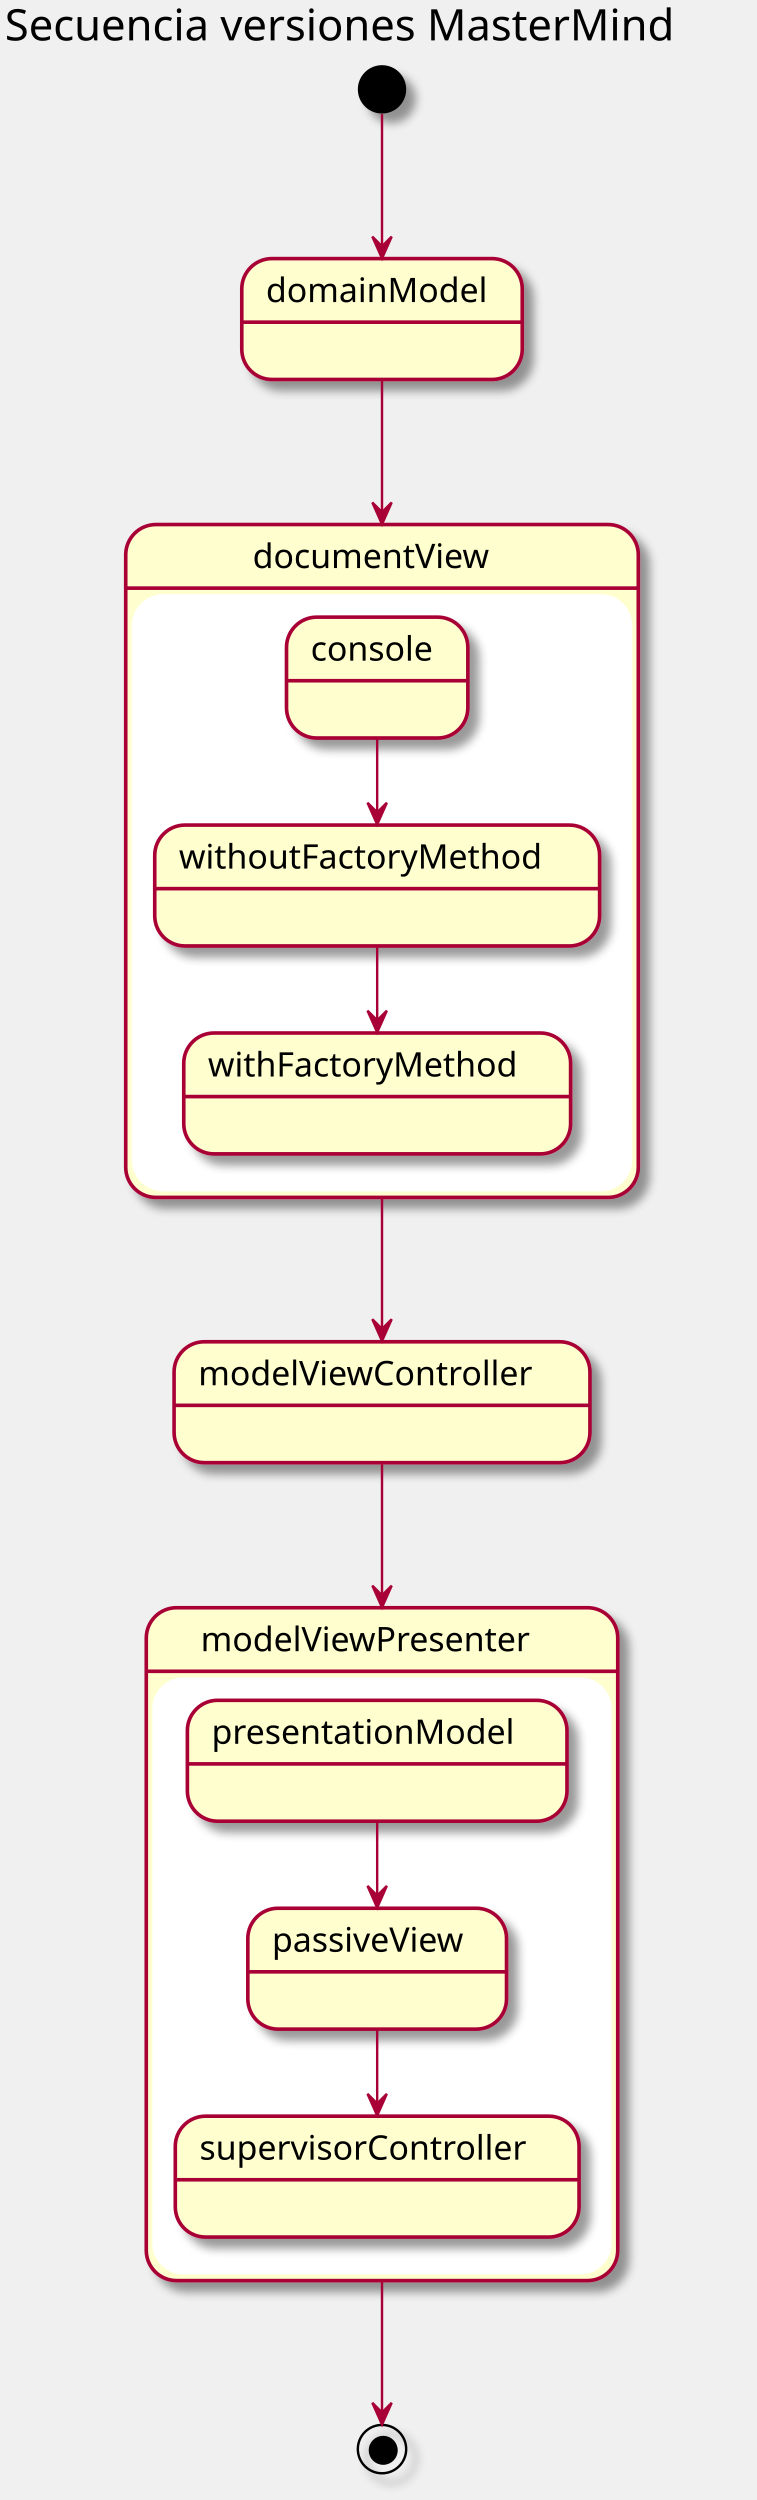
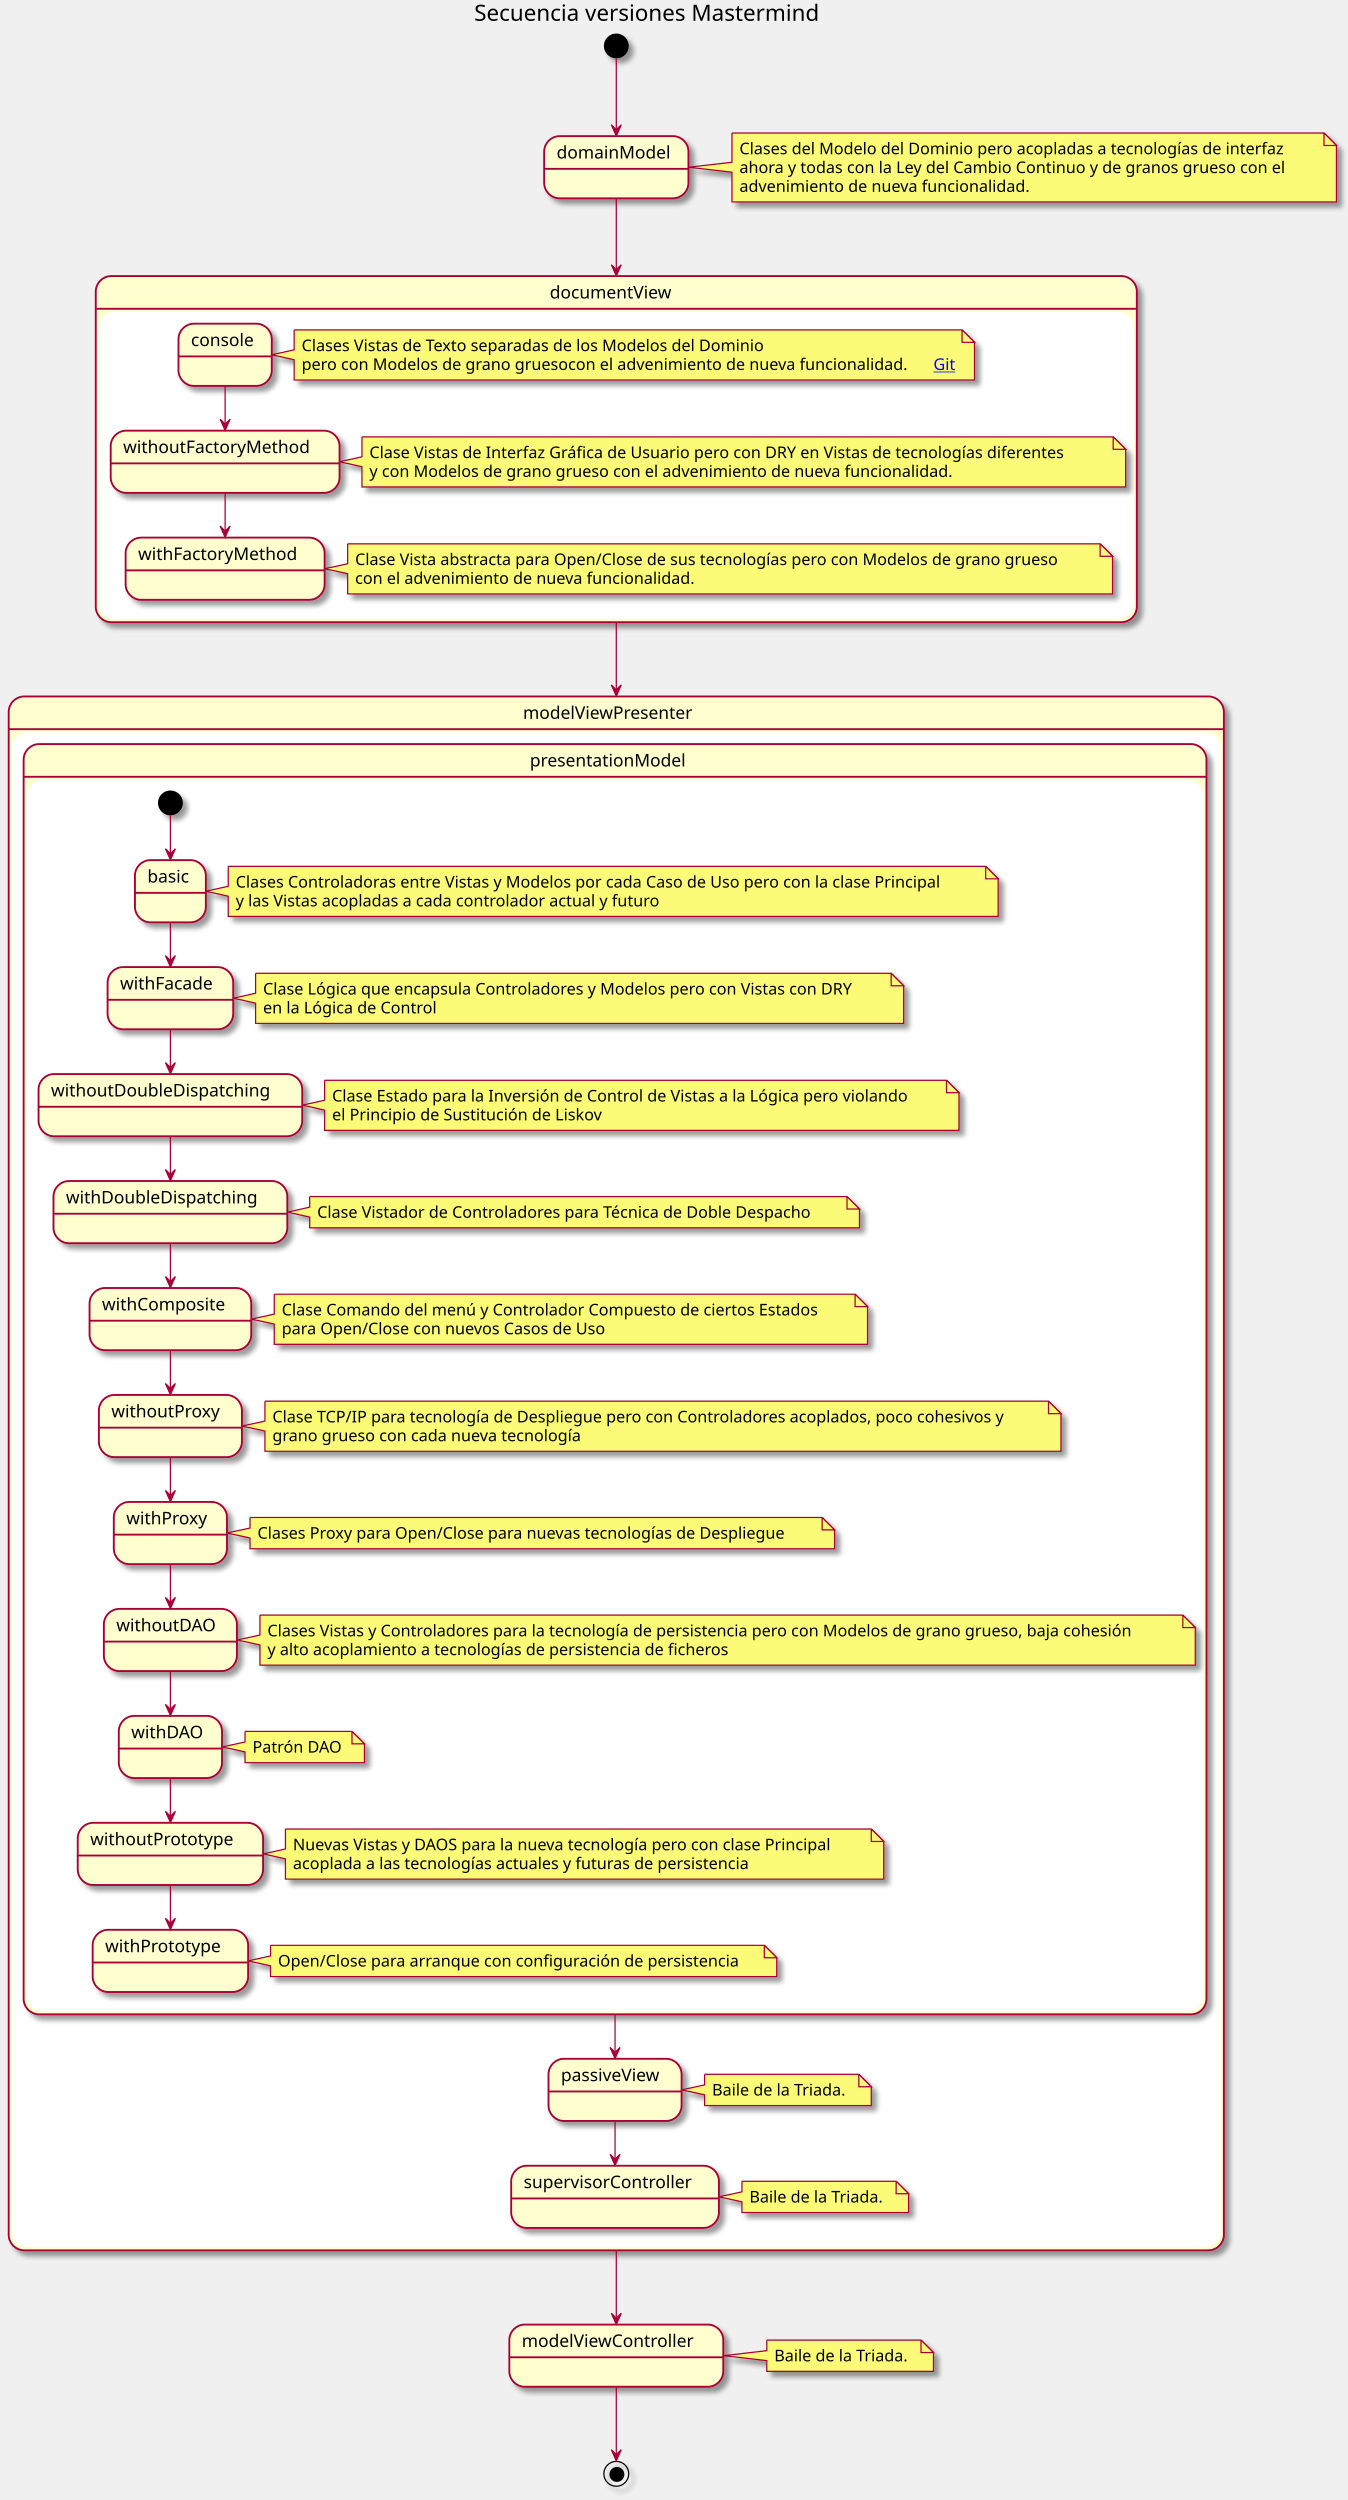
- <svg xmlns="http://www.w3.org/2000/svg" contentScriptType="application/ecmascript" contentStyleType="text/css" height="1034px" preserveAspectRatio="none" style="width:313px;height:1034px;" version="1.1" viewBox="0 0 313 1034" width="313px" zoomAndPan="magnify">
+ <svg xmlns="http://www.w3.org/2000/svg" xmlns:xlink="http://www.w3.org/1999/xlink" contentScriptType="application/ecmascript" contentStyleType="text/css" height="2010px" preserveAspectRatio="none" style="width:1083px;height:2010px;" version="1.1" viewBox="0 0 1083 2010" width="1083px" zoomAndPan="magnify">
  <defs>
-     <filter height="300%" id="f8o5j14hlu0a1" width="300%" x="-1" y="-1">
+     <filter height="300%" id="flpm8kfvvr22d" width="300%" x="-1" y="-1">
      <feGaussianBlur result="blurOut" stdDeviation="2.0" />
      <feColorMatrix in="blurOut" result="blurOut2" type="matrix" values="0 0 0 0 0 0 0 0 0 0 0 0 0 0 0 0 0 0 .4 0" />
      <feOffset dx="4.0" dy="4.0" in="blurOut2" result="blurOut3" />
      <feBlend in="SourceGraphic" in2="blurOut3" mode="normal" />
    </filter>
  </defs>
  <g>
-     <text fill="#000000" font-family="sans-serif" font-size="18" lengthAdjust="spacingAndGlyphs" textLength="304" x="2" y="16.708">Secuencia versiones MasterMind</text>
-     <ellipse cx="158" cy="36.953" fill="#000000" filter="url(#f8o5j14hlu0a1)" rx="10" ry="10" style="stroke: none; stroke-width: 1.0;" />
+     <text fill="#000000" font-family="sans-serif" font-size="18" lengthAdjust="spacingAndGlyphs" textLength="306" x="381.25" y="16.708">Secuencia versiones Mastermind</text>
+     <ellipse cx="495.5" cy="36.953" fill="#000000" filter="url(#flpm8kfvvr22d)" rx="10" ry="10" style="stroke: none; stroke-width: 1.0;" />
    <g id="domainModel">
-       <rect fill="#FEFECE" filter="url(#f8o5j14hlu0a1)" height="50" rx="12.5" ry="12.5" style="stroke: #A80036; stroke-width: 1.5;" width="116" x="100" y="106.953" />
-       <line style="stroke: #A80036; stroke-width: 1.5;" x1="100" x2="216" y1="133.25" y2="133.25" />
-       <text fill="#000000" font-family="sans-serif" font-size="14" lengthAdjust="spacingAndGlyphs" textLength="96" x="110" y="124.948">domainModel</text>
-     </g>
+       <rect fill="#FEFECE" filter="url(#flpm8kfvvr22d)" height="50" rx="12.5" ry="12.5" style="stroke: #A80036; stroke-width: 1.5;" width="116" x="437.5" y="109.453" />
+       <line style="stroke: #A80036; stroke-width: 1.5;" x1="437.5" x2="553.5" y1="135.75" y2="135.75" />
+       <text fill="#000000" font-family="sans-serif" font-size="14" lengthAdjust="spacingAndGlyphs" textLength="96" x="447.5" y="127.448">domainModel</text>
+     </g>
+     <path d="M588.5,106.953 L588.5,130.453 L553.578,134.453 L588.5,138.453 L588.5,162.352 A0,0 0 0 0 588.5,162.352 L1074.5,162.352 A0,0 0 0 0 1074.5,162.352 L1074.5,116.953 L1064.5,106.953 L588.5,106.953 A0,0 0 0 0 588.5,106.953 " fill="#FBFB77" filter="url(#flpm8kfvvr22d)" style="stroke: #A80036; stroke-width: 1.0;" />
+     <path d="M1064.5,106.953 L1064.5,116.953 L1074.5,116.953 L1064.5,106.953 " fill="#FBFB77" style="stroke: #A80036; stroke-width: 1.0;" />
+     <text fill="#000000" font-family="sans-serif" font-size="13" lengthAdjust="spacingAndGlyphs" textLength="458" x="594.5" y="124.02">Clases del Modelo del Dominio pero acopladas a tecnologías de interfaz</text>
+     <text fill="#000000" font-family="sans-serif" font-size="13" lengthAdjust="spacingAndGlyphs" textLength="465" x="594.5" y="139.153">ahora y todas con la Ley del Cambio Continuo y de granos grueso con el</text>
+     <text fill="#000000" font-family="sans-serif" font-size="13" lengthAdjust="spacingAndGlyphs" textLength="245" x="594.5" y="154.286">advenimiento de nueva funcionalidad.</text>
    <g id="modelViewController">
-       <rect fill="#FEFECE" filter="url(#f8o5j14hlu0a1)" height="50" rx="12.5" ry="12.5" style="stroke: #A80036; stroke-width: 1.5;" width="172" x="72" y="554.953" />
-       <line style="stroke: #A80036; stroke-width: 1.5;" x1="72" x2="244" y1="581.25" y2="581.25" />
-       <text fill="#000000" font-family="sans-serif" font-size="14" lengthAdjust="spacingAndGlyphs" textLength="152" x="82" y="572.948">modelViewController</text>
-     </g>
-     <ellipse cx="158" cy="1012.953" fill="none" filter="url(#f8o5j14hlu0a1)" rx="10" ry="10" style="stroke: #000000; stroke-width: 1.0;" />
-     <ellipse cx="158.5" cy="1013.453" fill="#000000" rx="6" ry="6" style="stroke: none; stroke-width: 1.0;" />
-     <rect fill="#FEFECE" filter="url(#f8o5j14hlu0a1)" height="278.297" rx="12.5" ry="12.5" style="stroke: #A80036; stroke-width: 1.5;" width="212" x="52" y="216.953" />
-     <rect fill="#FFFFFF" height="246" rx="12.5" ry="12.5" style="stroke: #FFFFFF; stroke-width: 1.0;" width="206" x="55" y="246.25" />
-     <line style="stroke: #A80036; stroke-width: 1.5;" x1="52" x2="264" y1="243.25" y2="243.25" />
-     <text fill="#000000" font-family="sans-serif" font-size="14" lengthAdjust="spacingAndGlyphs" textLength="107" x="104.5" y="234.948">documentView</text>
+       <rect fill="#FEFECE" filter="url(#flpm8kfvvr22d)" height="50" rx="12.5" ry="12.5" style="stroke: #A80036; stroke-width: 1.5;" width="172" x="409.5" y="1868.953" />
+       <line style="stroke: #A80036; stroke-width: 1.5;" x1="409.5" x2="581.5" y1="1895.25" y2="1895.25" />
+       <text fill="#000000" font-family="sans-serif" font-size="14" lengthAdjust="spacingAndGlyphs" textLength="152" x="419.5" y="1886.948">modelViewController</text>
+     </g>
+     <path d="M616.5,1881.453 L616.5,1889.953 L581.789,1893.953 L616.5,1897.953 L616.5,1906.586 A0,0 0 0 0 616.5,1906.586 L750.5,1906.586 A0,0 0 0 0 750.5,1906.586 L750.5,1891.453 L740.5,1881.453 L616.5,1881.453 A0,0 0 0 0 616.5,1881.453 " fill="#FBFB77" filter="url(#flpm8kfvvr22d)" style="stroke: #A80036; stroke-width: 1.0;" />
+     <path d="M740.5,1881.453 L740.5,1891.453 L750.5,1891.453 L740.5,1881.453 " fill="#FBFB77" style="stroke: #A80036; stroke-width: 1.0;" />
+     <text fill="#000000" font-family="sans-serif" font-size="13" lengthAdjust="spacingAndGlyphs" textLength="113" x="622.5" y="1898.52">Baile de la Triada.</text>
+     <ellipse cx="495.5" cy="1988.953" fill="none" filter="url(#flpm8kfvvr22d)" rx="10" ry="10" style="stroke: #000000; stroke-width: 1.0;" />
+     <ellipse cx="496" cy="1989.453" fill="#000000" rx="6" ry="6" style="stroke: none; stroke-width: 1.0;" />
+     <rect fill="#FEFECE" filter="url(#flpm8kfvvr22d)" height="278.297" rx="12.5" ry="12.5" style="stroke: #A80036; stroke-width: 1.5;" width="837" x="77" y="221.953" />
+     <rect fill="#FFFFFF" height="246" rx="12.5" ry="12.5" style="stroke: #FFFFFF; stroke-width: 1.0;" width="831" x="80" y="251.25" />
+     <line style="stroke: #A80036; stroke-width: 1.5;" x1="77" x2="914" y1="248.25" y2="248.25" />
+     <text fill="#000000" font-family="sans-serif" font-size="14" lengthAdjust="spacingAndGlyphs" textLength="107" x="442" y="239.948">documentView</text>
    <g id="documentView.console">
-       <rect fill="#FEFECE" filter="url(#f8o5j14hlu0a1)" height="50" rx="12.5" ry="12.5" style="stroke: #A80036; stroke-width: 1.5;" width="75" x="118.5" y="255.25" />
-       <line style="stroke: #A80036; stroke-width: 1.5;" x1="118.5" x2="193.5" y1="281.547" y2="281.547" />
-       <text fill="#000000" font-family="sans-serif" font-size="14" lengthAdjust="spacingAndGlyphs" textLength="55" x="128.5" y="273.245">console</text>
-     </g>
+       <rect fill="#FEFECE" filter="url(#flpm8kfvvr22d)" height="50" rx="12.5" ry="12.5" style="stroke: #A80036; stroke-width: 1.5;" width="75" x="143.5" y="260.25" />
+       <line style="stroke: #A80036; stroke-width: 1.5;" x1="143.5" x2="218.5" y1="286.547" y2="286.547" />
+       <text fill="#000000" font-family="sans-serif" font-size="14" lengthAdjust="spacingAndGlyphs" textLength="55" x="153.5" y="278.245">console</text>
+     </g>
+     <path d="M236.5,265.25 L236.5,281.25 L218.591,285.25 L236.5,289.25 L236.5,305.516 A0,0 0 0 0 236.5,305.516 L783.5,305.516 A0,0 0 0 0 783.5,305.516 L783.5,275.25 L773.5,265.25 L236.5,265.25 A0,0 0 0 0 236.5,265.25 " fill="#FBFB77" filter="url(#flpm8kfvvr22d)" style="stroke: #A80036; stroke-width: 1.0;" />
+     <path d="M773.5,265.25 L773.5,275.25 L783.5,275.25 L773.5,265.25 " fill="#FBFB77" style="stroke: #A80036; stroke-width: 1.0;" />
+     <text fill="#000000" font-family="sans-serif" font-size="13" lengthAdjust="spacingAndGlyphs" textLength="395" x="242.5" y="282.317">Clases Vistas de Texto separadas de los Modelos del Dominio</text>
+     <text fill="#000000" font-family="sans-serif" font-size="13" lengthAdjust="spacingAndGlyphs" textLength="508" x="242.5" y="297.45">pero con Modelos de grano gruesocon el advenimiento de nueva funcionalidad.</text>
+     <a href="https://github.com/SantaTecla-mastermind/solution.java.swing.socket.sql/tree/master/documentView/console" target="_top" title="https://github.com/SantaTecla-mastermind/solution.java.swing.socket.sql/tree/master/documentView/console" xlink:actuate="onRequest" xlink:href="https://github.com/SantaTecla-mastermind/solution.java.swing.socket.sql/tree/master/documentView/console" xlink:show="new" xlink:title="https://github.com/SantaTecla-mastermind/solution.java.swing.socket.sql/tree/master/documentView/console" xlink:type="simple">
+       <text fill="#0000FF" font-family="sans-serif" font-size="13" lengthAdjust="spacingAndGlyphs" text-decoration="underline" textLength="18" x="750.5" y="297.45">Git</text>
+     </a>
+     <g id="documentView.withoutFactoryMethod">
+       <rect fill="#FEFECE" filter="url(#flpm8kfvvr22d)" height="50" rx="12.5" ry="12.5" style="stroke: #A80036; stroke-width: 1.5;" width="184" x="89" y="346.25" />
+       <line style="stroke: #A80036; stroke-width: 1.5;" x1="89" x2="273" y1="372.547" y2="372.547" />
+       <text fill="#000000" font-family="sans-serif" font-size="14" lengthAdjust="spacingAndGlyphs" textLength="164" x="99" y="364.245">withoutFactoryMethod</text>
+     </g>
+     <path d="M291,351.25 L291,367.25 L273.033,371.25 L291,375.25 L291,391.516 A0,0 0 0 0 291,391.516 L905,391.516 A0,0 0 0 0 905,391.516 L905,361.25 L895,351.25 L291,351.25 A0,0 0 0 0 291,351.25 " fill="#FBFB77" filter="url(#flpm8kfvvr22d)" style="stroke: #A80036; stroke-width: 1.0;" />
+     <path d="M895,351.25 L895,361.25 L905,361.25 L895,351.25 " fill="#FBFB77" style="stroke: #A80036; stroke-width: 1.0;" />
+     <text fill="#000000" font-family="sans-serif" font-size="13" lengthAdjust="spacingAndGlyphs" textLength="593" x="297" y="368.317">Clase Vistas de Interfaz Gráfica de Usuario pero con DRY en Vistas de tecnologías diferentes</text>
+     <text fill="#000000" font-family="sans-serif" font-size="13" lengthAdjust="spacingAndGlyphs" textLength="491" x="297" y="383.45">y con Modelos de grano grueso con el advenimiento de nueva funcionalidad.</text>
    <g id="documentView.withFactoryMethod">
-       <rect fill="#FEFECE" filter="url(#f8o5j14hlu0a1)" height="50" rx="12.5" ry="12.5" style="stroke: #A80036; stroke-width: 1.5;" width="160" x="76" y="427.25" />
-       <line style="stroke: #A80036; stroke-width: 1.5;" x1="76" x2="236" y1="453.547" y2="453.547" />
-       <text fill="#000000" font-family="sans-serif" font-size="14" lengthAdjust="spacingAndGlyphs" textLength="140" x="86" y="445.245">withFactoryMethod</text>
-     </g>
-     <g id="documentView.withoutFactoryMethod">
-       <rect fill="#FEFECE" filter="url(#f8o5j14hlu0a1)" height="50" rx="12.5" ry="12.5" style="stroke: #A80036; stroke-width: 1.5;" width="184" x="64" y="341.25" />
-       <line style="stroke: #A80036; stroke-width: 1.5;" x1="64" x2="248" y1="367.547" y2="367.547" />
-       <text fill="#000000" font-family="sans-serif" font-size="14" lengthAdjust="spacingAndGlyphs" textLength="164" x="74" y="359.245">withoutFactoryMethod</text>
-     </g>
-     <path d="M156,305.546 C156,315.036 156,326.003 156,335.927 " fill="none" id="console-to-withoutFactoryMethod" style="stroke: #A80036; stroke-width: 1.0;" />
-     <polygon fill="#A80036" points="156,341.008,160,332.008,156,336.008,152,332.008,156,341.008" style="stroke: #A80036; stroke-width: 1.0;" />
-     <path d="M156,391.546 C156,401.036 156,412.003 156,421.927 " fill="none" id="withoutFactoryMethod-to-withFactoryMethod" style="stroke: #A80036; stroke-width: 1.0;" />
-     <polygon fill="#A80036" points="156,427.008,160,418.008,156,422.008,152,418.008,156,427.008" style="stroke: #A80036; stroke-width: 1.0;" />
-     <rect fill="#FEFECE" filter="url(#f8o5j14hlu0a1)" height="278.297" rx="12.5" ry="12.5" style="stroke: #A80036; stroke-width: 1.5;" width="195" x="60.5" y="664.953" />
-     <rect fill="#FFFFFF" height="246" rx="12.5" ry="12.5" style="stroke: #FFFFFF; stroke-width: 1.0;" width="189" x="63.5" y="694.25" />
-     <line style="stroke: #A80036; stroke-width: 1.5;" x1="60.5" x2="255.5" y1="691.25" y2="691.25" />
-     <text fill="#000000" font-family="sans-serif" font-size="14" lengthAdjust="spacingAndGlyphs" textLength="150" x="83" y="682.948">modelViewPresenter</text>
-     <g id="modelViewPresenter.presentationModel">
-       <rect fill="#FEFECE" filter="url(#f8o5j14hlu0a1)" height="50" rx="12.5" ry="12.5" style="stroke: #A80036; stroke-width: 1.5;" width="157" x="77.5" y="703.25" />
-       <line style="stroke: #A80036; stroke-width: 1.5;" x1="77.5" x2="234.5" y1="729.547" y2="729.547" />
-       <text fill="#000000" font-family="sans-serif" font-size="14" lengthAdjust="spacingAndGlyphs" textLength="137" x="87.5" y="721.245">presentationModel</text>
-     </g>
+       <rect fill="#FEFECE" filter="url(#flpm8kfvvr22d)" height="50" rx="12.5" ry="12.5" style="stroke: #A80036; stroke-width: 1.5;" width="160" x="101" y="432.25" />
+       <line style="stroke: #A80036; stroke-width: 1.5;" x1="101" x2="261" y1="458.547" y2="458.547" />
+       <text fill="#000000" font-family="sans-serif" font-size="14" lengthAdjust="spacingAndGlyphs" textLength="140" x="111" y="450.245">withFactoryMethod</text>
+     </g>
+     <path d="M279.5,437.25 L279.5,453.25 L261.09,457.25 L279.5,461.25 L279.5,477.516 A0,0 0 0 0 279.5,477.516 L894.5,477.516 A0,0 0 0 0 894.5,477.516 L894.5,447.25 L884.5,437.25 L279.5,437.25 A0,0 0 0 0 279.5,437.25 " fill="#FBFB77" filter="url(#flpm8kfvvr22d)" style="stroke: #A80036; stroke-width: 1.0;" />
+     <path d="M884.5,437.25 L884.5,447.25 L894.5,447.25 L884.5,437.25 " fill="#FBFB77" style="stroke: #A80036; stroke-width: 1.0;" />
+     <text fill="#000000" font-family="sans-serif" font-size="13" lengthAdjust="spacingAndGlyphs" textLength="594" x="285.5" y="454.317">Clase Vista abstracta para Open/Close de sus tecnologías pero con Modelos de grano grueso</text>
+     <text fill="#000000" font-family="sans-serif" font-size="13" lengthAdjust="spacingAndGlyphs" textLength="287" x="285.5" y="469.45">con el advenimiento de nueva funcionalidad.</text>
+     <path d="M181,310.546 C181,320.036 181,331.003 181,340.927 " fill="none" id="console-to-withoutFactoryMethod" style="stroke: #A80036; stroke-width: 1.0;" />
+     <polygon fill="#A80036" points="181,346.008,185,337.008,181,341.008,177,337.008,181,346.008" style="stroke: #A80036; stroke-width: 1.0;" />
+     <path d="M181,396.546 C181,406.036 181,417.003 181,426.927 " fill="none" id="withoutFactoryMethod-to-withFactoryMethod" style="stroke: #A80036; stroke-width: 1.0;" />
+     <polygon fill="#A80036" points="181,432.008,185,423.008,181,427.008,177,423.008,181,432.008" style="stroke: #A80036; stroke-width: 1.0;" />
+     <rect fill="#FEFECE" filter="url(#flpm8kfvvr22d)" height="1249.297" rx="12.5" ry="12.5" style="stroke: #A80036; stroke-width: 1.5;" width="977" x="7" y="559.953" />
+     <rect fill="#FFFFFF" height="1217" rx="12.5" ry="12.5" style="stroke: #FFFFFF; stroke-width: 1.0;" width="971" x="10" y="589.25" />
+     <line style="stroke: #A80036; stroke-width: 1.5;" x1="7" x2="984" y1="586.25" y2="586.25" />
+     <text fill="#000000" font-family="sans-serif" font-size="14" lengthAdjust="spacingAndGlyphs" textLength="150" x="420.5" y="577.948">modelViewPresenter</text>
    <g id="modelViewPresenter.passiveView">
-       <rect fill="#FEFECE" filter="url(#f8o5j14hlu0a1)" height="50" rx="12.5" ry="12.5" style="stroke: #A80036; stroke-width: 1.5;" width="107" x="102.5" y="789.25" />
-       <line style="stroke: #A80036; stroke-width: 1.5;" x1="102.5" x2="209.5" y1="815.547" y2="815.547" />
-       <text fill="#000000" font-family="sans-serif" font-size="14" lengthAdjust="spacingAndGlyphs" textLength="87" x="112.5" y="807.245">passiveView</text>
-     </g>
+       <rect fill="#FEFECE" filter="url(#flpm8kfvvr22d)" height="50" rx="12.5" ry="12.5" style="stroke: #A80036; stroke-width: 1.5;" width="107" x="441" y="1655.25" />
+       <line style="stroke: #A80036; stroke-width: 1.5;" x1="441" x2="548" y1="1681.547" y2="1681.547" />
+       <text fill="#000000" font-family="sans-serif" font-size="14" lengthAdjust="spacingAndGlyphs" textLength="87" x="451" y="1673.245">passiveView</text>
+     </g>
+     <path d="M566.5,1667.75 L566.5,1676.25 L548.254,1680.25 L566.5,1684.25 L566.5,1692.883 A0,0 0 0 0 566.5,1692.883 L700.5,1692.883 A0,0 0 0 0 700.5,1692.883 L700.5,1677.75 L690.5,1667.75 L566.5,1667.75 A0,0 0 0 0 566.5,1667.75 " fill="#FBFB77" filter="url(#flpm8kfvvr22d)" style="stroke: #A80036; stroke-width: 1.0;" />
+     <path d="M690.5,1667.75 L690.5,1677.75 L700.5,1677.75 L690.5,1667.75 " fill="#FBFB77" style="stroke: #A80036; stroke-width: 1.0;" />
+     <text fill="#000000" font-family="sans-serif" font-size="13" lengthAdjust="spacingAndGlyphs" textLength="113" x="572.5" y="1684.817">Baile de la Triada.</text>
    <g id="modelViewPresenter.supervisorController">
-       <rect fill="#FEFECE" filter="url(#f8o5j14hlu0a1)" height="50" rx="12.5" ry="12.5" style="stroke: #A80036; stroke-width: 1.5;" width="167" x="72.5" y="875.25" />
-       <line style="stroke: #A80036; stroke-width: 1.5;" x1="72.5" x2="239.5" y1="901.547" y2="901.547" />
-       <text fill="#000000" font-family="sans-serif" font-size="14" lengthAdjust="spacingAndGlyphs" textLength="147" x="82.5" y="893.245">supervisorController</text>
-     </g>
-     <path d="M156,753.546 C156,763.036 156,774.003 156,783.927 " fill="none" id="presentationModel-to-passiveView" style="stroke: #A80036; stroke-width: 1.0;" />
-     <polygon fill="#A80036" points="156,789.008,160,780.008,156,784.008,152,780.008,156,789.008" style="stroke: #A80036; stroke-width: 1.0;" />
-     <path d="M156,839.546 C156,849.036 156,860.003 156,869.927 " fill="none" id="passiveView-to-supervisorController" style="stroke: #A80036; stroke-width: 1.0;" />
-     <polygon fill="#A80036" points="156,875.008,160,866.008,156,870.008,152,866.008,156,875.008" style="stroke: #A80036; stroke-width: 1.0;" />
-     <path d="M158,47.21 C158,59.809 158,82.934 158,101.696 " fill="none" id="*start-to-domainModel" style="stroke: #A80036; stroke-width: 1.0;" />
-     <polygon fill="#A80036" points="158,106.86,162,97.86,158,101.86,154,97.86,158,106.86" style="stroke: #A80036; stroke-width: 1.0;" />
-     <path d="M158,157.133 C158,171.387 158,190.717 158,211.735 " fill="none" id="domainModel-to-documentView" style="stroke: #A80036; stroke-width: 1.0;" />
-     <polygon fill="#A80036" points="158,216.821,162,207.821,158,211.821,154,207.821,158,216.821" style="stroke: #A80036; stroke-width: 1.0;" />
-     <path d="M158,495.024 C158,515.442 158,534.559 158,549.375 " fill="none" id="documentView-to-modelViewController" style="stroke: #A80036; stroke-width: 1.0;" />
-     <polygon fill="#A80036" points="158,554.633,162,545.633,158,549.633,154,545.633,158,554.633" style="stroke: #A80036; stroke-width: 1.0;" />
-     <path d="M158,605.133 C158,619.387 158,638.717 158,659.735 " fill="none" id="modelViewController-to-modelViewPresenter" style="stroke: #A80036; stroke-width: 1.0;" />
-     <polygon fill="#A80036" points="158,664.821,162,655.821,158,659.821,154,655.821,158,664.821" style="stroke: #A80036; stroke-width: 1.0;" />
-     <path d="M158,943.025 C158,965.149 158,984.891 158,997.517 " fill="none" id="modelViewPresenter-to-*end" style="stroke: #A80036; stroke-width: 1.0;" />
-     <polygon fill="#A80036" points="158,1002.8,162,993.8,158,997.8,154,993.8,158,1002.8" style="stroke: #A80036; stroke-width: 1.0;" />
+       <rect fill="#FEFECE" filter="url(#flpm8kfvvr22d)" height="50" rx="12.5" ry="12.5" style="stroke: #A80036; stroke-width: 1.5;" width="167" x="411" y="1741.25" />
+       <line style="stroke: #A80036; stroke-width: 1.5;" x1="411" x2="578" y1="1767.547" y2="1767.547" />
+       <text fill="#000000" font-family="sans-serif" font-size="14" lengthAdjust="spacingAndGlyphs" textLength="147" x="421" y="1759.245">supervisorController</text>
+     </g>
+     <path d="M596.5,1753.75 L596.5,1762.25 L578.01,1766.25 L596.5,1770.25 L596.5,1778.883 A0,0 0 0 0 596.5,1778.883 L730.5,1778.883 A0,0 0 0 0 730.5,1778.883 L730.5,1763.75 L720.5,1753.75 L596.5,1753.75 A0,0 0 0 0 596.5,1753.75 " fill="#FBFB77" filter="url(#flpm8kfvvr22d)" style="stroke: #A80036; stroke-width: 1.0;" />
+     <path d="M720.5,1753.75 L720.5,1763.75 L730.5,1763.75 L720.5,1753.75 " fill="#FBFB77" style="stroke: #A80036; stroke-width: 1.0;" />
+     <text fill="#000000" font-family="sans-serif" font-size="13" lengthAdjust="spacingAndGlyphs" textLength="113" x="602.5" y="1770.817">Baile de la Triada.</text>
+     <rect fill="#FEFECE" filter="url(#flpm8kfvvr22d)" height="1021.297" rx="12.5" ry="12.5" style="stroke: #A80036; stroke-width: 1.5;" width="951" x="19" y="598.25" />
+     <rect fill="#FFFFFF" height="989" rx="12.5" ry="12.5" style="stroke: #FFFFFF; stroke-width: 1.0;" width="945" x="22" y="627.547" />
+     <line style="stroke: #A80036; stroke-width: 1.5;" x1="19" x2="970" y1="624.547" y2="624.547" />
+     <text fill="#000000" font-family="sans-serif" font-size="14" lengthAdjust="spacingAndGlyphs" textLength="137" x="426" y="616.245">presentationModel</text>
+     <g id="modelViewPresenter.presentationModel.basic">
+       <rect fill="#FEFECE" filter="url(#flpm8kfvvr22d)" height="50" rx="12.5" ry="12.5" style="stroke: #A80036; stroke-width: 1.5;" width="57" x="108.5" y="691.547" />
+       <line style="stroke: #A80036; stroke-width: 1.5;" x1="108.5" x2="165.5" y1="717.844" y2="717.844" />
+       <text fill="#000000" font-family="sans-serif" font-size="14" lengthAdjust="spacingAndGlyphs" textLength="37" x="118.5" y="709.542">basic</text>
+     </g>
+     <path d="M183.5,696.547 L183.5,712.547 L165.508,716.547 L183.5,720.547 L183.5,736.812 A0,0 0 0 0 183.5,736.812 L802.5,736.812 A0,0 0 0 0 802.5,736.812 L802.5,706.547 L792.5,696.547 L183.5,696.547 A0,0 0 0 0 183.5,696.547 " fill="#FBFB77" filter="url(#flpm8kfvvr22d)" style="stroke: #A80036; stroke-width: 1.0;" />
+     <path d="M792.5,696.547 L792.5,706.547 L802.5,706.547 L792.5,696.547 " fill="#FBFB77" style="stroke: #A80036; stroke-width: 1.0;" />
+     <text fill="#000000" font-family="sans-serif" font-size="13" lengthAdjust="spacingAndGlyphs" textLength="598" x="189.5" y="713.614">Clases Controladoras entre Vistas y Modelos por cada Caso de Uso pero con la clase Principal</text>
+     <text fill="#000000" font-family="sans-serif" font-size="13" lengthAdjust="spacingAndGlyphs" textLength="364" x="189.5" y="728.747">y las Vistas acopladas a cada controlador actual y futuro</text>
+     <g id="modelViewPresenter.presentationModel.withFacade">
+       <rect fill="#FEFECE" filter="url(#flpm8kfvvr22d)" height="50" rx="12.5" ry="12.5" style="stroke: #A80036; stroke-width: 1.5;" width="101" x="86.5" y="777.547" />
+       <line style="stroke: #A80036; stroke-width: 1.5;" x1="86.5" x2="187.5" y1="803.844" y2="803.844" />
+       <text fill="#000000" font-family="sans-serif" font-size="14" lengthAdjust="spacingAndGlyphs" textLength="81" x="96.5" y="795.542">withFacade</text>
+     </g>
+     <path d="M205.5,782.547 L205.5,798.547 L187.764,802.547 L205.5,806.547 L205.5,822.812 A0,0 0 0 0 205.5,822.812 L726.5,822.812 A0,0 0 0 0 726.5,822.812 L726.5,792.547 L716.5,782.547 L205.5,782.547 A0,0 0 0 0 205.5,782.547 " fill="#FBFB77" filter="url(#flpm8kfvvr22d)" style="stroke: #A80036; stroke-width: 1.0;" />
+     <path d="M716.5,782.547 L716.5,792.547 L726.5,792.547 L716.5,782.547 " fill="#FBFB77" style="stroke: #A80036; stroke-width: 1.0;" />
+     <text fill="#000000" font-family="sans-serif" font-size="13" lengthAdjust="spacingAndGlyphs" textLength="500" x="211.5" y="799.614">Clase Lógica que encapsula Controladores y Modelos pero con Vistas con DRY</text>
+     <text fill="#000000" font-family="sans-serif" font-size="13" lengthAdjust="spacingAndGlyphs" textLength="146" x="211.5" y="814.747">en la Lógica de Control</text>
+     <g id="modelViewPresenter.presentationModel.withoutDoubleDispatching">
+       <rect fill="#FEFECE" filter="url(#flpm8kfvvr22d)" height="50" rx="12.5" ry="12.5" style="stroke: #A80036; stroke-width: 1.5;" width="212" x="31" y="863.547" />
+       <line style="stroke: #A80036; stroke-width: 1.5;" x1="31" x2="243" y1="889.844" y2="889.844" />
+       <text fill="#000000" font-family="sans-serif" font-size="14" lengthAdjust="spacingAndGlyphs" textLength="192" x="41" y="881.542">withoutDoubleDispatching</text>
+     </g>
+     <path d="M261,868.547 L261,884.547 L243.224,888.547 L261,892.547 L261,908.812 A0,0 0 0 0 261,908.812 L771,908.812 A0,0 0 0 0 771,908.812 L771,878.547 L761,868.547 L261,868.547 A0,0 0 0 0 261,868.547 " fill="#FBFB77" filter="url(#flpm8kfvvr22d)" style="stroke: #A80036; stroke-width: 1.0;" />
+     <path d="M761,868.547 L761,878.547 L771,878.547 L761,868.547 " fill="#FBFB77" style="stroke: #A80036; stroke-width: 1.0;" />
+     <text fill="#000000" font-family="sans-serif" font-size="13" lengthAdjust="spacingAndGlyphs" textLength="489" x="267" y="885.614">Clase Estado para la Inversión de Control de Vistas a la Lógica pero violando</text>
+     <text fill="#000000" font-family="sans-serif" font-size="13" lengthAdjust="spacingAndGlyphs" textLength="226" x="267" y="900.747">el Principio de Sustitución de Liskov</text>
+     <g id="modelViewPresenter.presentationModel.withDoubleDispatching">
+       <rect fill="#FEFECE" filter="url(#flpm8kfvvr22d)" height="50" rx="12.5" ry="12.5" style="stroke: #A80036; stroke-width: 1.5;" width="188" x="43" y="949.547" />
+       <line style="stroke: #A80036; stroke-width: 1.5;" x1="43" x2="231" y1="975.844" y2="975.844" />
+       <text fill="#000000" font-family="sans-serif" font-size="14" lengthAdjust="spacingAndGlyphs" textLength="168" x="53" y="967.542">withDoubleDispatching</text>
+     </g>
+     <path d="M249,962.047 L249,970.547 L231.307,974.547 L249,978.547 L249,987.18 A0,0 0 0 0 249,987.18 L691,987.18 A0,0 0 0 0 691,987.18 L691,972.047 L681,962.047 L249,962.047 A0,0 0 0 0 249,962.047 " fill="#FBFB77" filter="url(#flpm8kfvvr22d)" style="stroke: #A80036; stroke-width: 1.0;" />
+     <path d="M681,962.047 L681,972.047 L691,972.047 L681,962.047 " fill="#FBFB77" style="stroke: #A80036; stroke-width: 1.0;" />
+     <text fill="#000000" font-family="sans-serif" font-size="13" lengthAdjust="spacingAndGlyphs" textLength="421" x="255" y="979.114">Clase Vistador de Controladores para Técnica de Doble Despacho</text>
+     <g id="modelViewPresenter.presentationModel.withComposite">
+       <rect fill="#FEFECE" filter="url(#flpm8kfvvr22d)" height="50" rx="12.5" ry="12.5" style="stroke: #A80036; stroke-width: 1.5;" width="130" x="72" y="1035.547" />
+       <line style="stroke: #A80036; stroke-width: 1.5;" x1="72" x2="202" y1="1061.844" y2="1061.844" />
+       <text fill="#000000" font-family="sans-serif" font-size="14" lengthAdjust="spacingAndGlyphs" textLength="110" x="82" y="1053.542">withComposite</text>
+     </g>
+     <path d="M220.5,1040.547 L220.5,1056.547 L202.092,1060.547 L220.5,1064.547 L220.5,1080.812 A0,0 0 0 0 220.5,1080.812 L697.5,1080.812 A0,0 0 0 0 697.5,1080.812 L697.5,1050.547 L687.5,1040.547 L220.5,1040.547 A0,0 0 0 0 220.5,1040.547 " fill="#FBFB77" filter="url(#flpm8kfvvr22d)" style="stroke: #A80036; stroke-width: 1.0;" />
+     <path d="M687.5,1040.547 L687.5,1050.547 L697.5,1050.547 L687.5,1040.547 " fill="#FBFB77" style="stroke: #A80036; stroke-width: 1.0;" />
+     <text fill="#000000" font-family="sans-serif" font-size="13" lengthAdjust="spacingAndGlyphs" textLength="456" x="226.5" y="1057.614">Clase Comando del menú y Controlador Compuesto de ciertos Estados</text>
+     <text fill="#000000" font-family="sans-serif" font-size="13" lengthAdjust="spacingAndGlyphs" textLength="275" x="226.5" y="1072.747">para Open/Close con nuevos Casos de Uso</text>
+     <g id="modelViewPresenter.presentationModel.withoutProxy">
+       <rect fill="#FEFECE" filter="url(#flpm8kfvvr22d)" height="50" rx="12.5" ry="12.5" style="stroke: #A80036; stroke-width: 1.5;" width="115" x="79.5" y="1121.547" />
+       <line style="stroke: #A80036; stroke-width: 1.5;" x1="79.5" x2="194.5" y1="1147.844" y2="1147.844" />
+       <text fill="#000000" font-family="sans-serif" font-size="14" lengthAdjust="spacingAndGlyphs" textLength="95" x="89.5" y="1139.542">withoutProxy</text>
+     </g>
+     <path d="M213,1126.547 L213,1142.547 L194.621,1146.547 L213,1150.547 L213,1166.812 A0,0 0 0 0 213,1166.812 L853,1166.812 A0,0 0 0 0 853,1166.812 L853,1136.547 L843,1126.547 L213,1126.547 A0,0 0 0 0 213,1126.547 " fill="#FBFB77" filter="url(#flpm8kfvvr22d)" style="stroke: #A80036; stroke-width: 1.0;" />
+     <path d="M843,1126.547 L843,1136.547 L853,1136.547 L843,1126.547 " fill="#FBFB77" style="stroke: #A80036; stroke-width: 1.0;" />
+     <text fill="#000000" font-family="sans-serif" font-size="13" lengthAdjust="spacingAndGlyphs" textLength="619" x="219" y="1143.614">Clase TCP/IP para tecnología de Despliegue pero con Controladores acoplados, poco cohesivos y</text>
+     <text fill="#000000" font-family="sans-serif" font-size="13" lengthAdjust="spacingAndGlyphs" textLength="261" x="219" y="1158.747">grano grueso con cada nueva tecnología</text>
+     <g id="modelViewPresenter.presentationModel.withProxy">
+       <rect fill="#FEFECE" filter="url(#flpm8kfvvr22d)" height="50" rx="12.5" ry="12.5" style="stroke: #A80036; stroke-width: 1.5;" width="91" x="91.5" y="1207.547" />
+       <line style="stroke: #A80036; stroke-width: 1.5;" x1="91.5" x2="182.5" y1="1233.844" y2="1233.844" />
+       <text fill="#000000" font-family="sans-serif" font-size="14" lengthAdjust="spacingAndGlyphs" textLength="71" x="101.5" y="1225.542">withProxy</text>
+     </g>
+     <path d="M201,1220.047 L201,1228.547 L182.551,1232.547 L201,1236.547 L201,1245.18 A0,0 0 0 0 201,1245.18 L671,1245.18 A0,0 0 0 0 671,1245.18 L671,1230.047 L661,1220.047 L201,1220.047 A0,0 0 0 0 201,1220.047 " fill="#FBFB77" filter="url(#flpm8kfvvr22d)" style="stroke: #A80036; stroke-width: 1.0;" />
+     <path d="M661,1220.047 L661,1230.047 L671,1230.047 L661,1220.047 " fill="#FBFB77" style="stroke: #A80036; stroke-width: 1.0;" />
+     <text fill="#000000" font-family="sans-serif" font-size="13" lengthAdjust="spacingAndGlyphs" textLength="449" x="207" y="1237.114">Clases Proxy para Open/Close para nuevas tecnologías de Despliegue</text>
+     <g id="modelViewPresenter.presentationModel.withoutDAO">
+       <rect fill="#FEFECE" filter="url(#flpm8kfvvr22d)" height="50" rx="12.5" ry="12.5" style="stroke: #A80036; stroke-width: 1.5;" width="107" x="83.5" y="1293.547" />
+       <line style="stroke: #A80036; stroke-width: 1.5;" x1="83.5" x2="190.5" y1="1319.844" y2="1319.844" />
+       <text fill="#000000" font-family="sans-serif" font-size="14" lengthAdjust="spacingAndGlyphs" textLength="87" x="93.5" y="1311.542">withoutDAO</text>
+     </g>
+     <path d="M209,1298.547 L209,1314.547 L190.812,1318.547 L209,1322.547 L209,1338.812 A0,0 0 0 0 209,1338.812 L961,1338.812 A0,0 0 0 0 961,1338.812 L961,1308.547 L951,1298.547 L209,1298.547 A0,0 0 0 0 209,1298.547 " fill="#FBFB77" filter="url(#flpm8kfvvr22d)" style="stroke: #A80036; stroke-width: 1.0;" />
+     <path d="M951,1298.547 L951,1308.547 L961,1308.547 L951,1298.547 " fill="#FBFB77" style="stroke: #A80036; stroke-width: 1.0;" />
+     <text fill="#000000" font-family="sans-serif" font-size="13" lengthAdjust="spacingAndGlyphs" textLength="731" x="215" y="1315.614">Clases Vistas y Controladores para la tecnología de persistencia pero con Modelos de grano grueso, baja cohesión</text>
+     <text fill="#000000" font-family="sans-serif" font-size="13" lengthAdjust="spacingAndGlyphs" textLength="392" x="215" y="1330.747">y alto acoplamiento a tecnologías de persistencia de ficheros</text>
+     <g id="modelViewPresenter.presentationModel.withDAO">
+       <rect fill="#FEFECE" filter="url(#flpm8kfvvr22d)" height="50" rx="12.5" ry="12.5" style="stroke: #A80036; stroke-width: 1.5;" width="83" x="95.5" y="1379.547" />
+       <line style="stroke: #A80036; stroke-width: 1.5;" x1="95.5" x2="178.5" y1="1405.844" y2="1405.844" />
+       <text fill="#000000" font-family="sans-serif" font-size="14" lengthAdjust="spacingAndGlyphs" textLength="63" x="105.5" y="1397.542">withDAO</text>
+     </g>
+     <path d="M197,1392.047 L197,1400.547 L178.766,1404.547 L197,1408.547 L197,1417.18 A0,0 0 0 0 197,1417.18 L293,1417.18 A0,0 0 0 0 293,1417.18 L293,1402.047 L283,1392.047 L197,1392.047 A0,0 0 0 0 197,1392.047 " fill="#FBFB77" filter="url(#flpm8kfvvr22d)" style="stroke: #A80036; stroke-width: 1.0;" />
+     <path d="M283,1392.047 L283,1402.047 L293,1402.047 L283,1392.047 " fill="#FBFB77" style="stroke: #A80036; stroke-width: 1.0;" />
+     <text fill="#000000" font-family="sans-serif" font-size="13" lengthAdjust="spacingAndGlyphs" textLength="75" x="203" y="1409.114">Patrón DAO</text>
+     <g id="modelViewPresenter.presentationModel.withoutPrototype">
+       <rect fill="#FEFECE" filter="url(#flpm8kfvvr22d)" height="50" rx="12.5" ry="12.5" style="stroke: #A80036; stroke-width: 1.5;" width="149" x="62.5" y="1465.547" />
+       <line style="stroke: #A80036; stroke-width: 1.5;" x1="62.5" x2="211.5" y1="1491.844" y2="1491.844" />
+       <text fill="#000000" font-family="sans-serif" font-size="14" lengthAdjust="spacingAndGlyphs" textLength="129" x="72.5" y="1483.542">withoutPrototype</text>
+     </g>
+     <path d="M229.5,1470.547 L229.5,1486.547 L211.795,1490.547 L229.5,1494.547 L229.5,1510.812 A0,0 0 0 0 229.5,1510.812 L710.5,1510.812 A0,0 0 0 0 710.5,1510.812 L710.5,1480.547 L700.5,1470.547 L229.5,1470.547 A0,0 0 0 0 229.5,1470.547 " fill="#FBFB77" filter="url(#flpm8kfvvr22d)" style="stroke: #A80036; stroke-width: 1.0;" />
+     <path d="M700.5,1470.547 L700.5,1480.547 L710.5,1480.547 L700.5,1470.547 " fill="#FBFB77" style="stroke: #A80036; stroke-width: 1.0;" />
+     <text fill="#000000" font-family="sans-serif" font-size="13" lengthAdjust="spacingAndGlyphs" textLength="460" x="235.5" y="1487.614">Nuevas Vistas y DAOS para la nueva tecnología pero con clase Principal</text>
+     <text fill="#000000" font-family="sans-serif" font-size="13" lengthAdjust="spacingAndGlyphs" textLength="390" x="235.5" y="1502.747">acoplada a las tecnologías actuales y futuras de persistencia</text>
+     <g id="modelViewPresenter.presentationModel.withPrototype">
+       <rect fill="#FEFECE" filter="url(#flpm8kfvvr22d)" height="50" rx="12.5" ry="12.5" style="stroke: #A80036; stroke-width: 1.5;" width="125" x="74.5" y="1551.547" />
+       <line style="stroke: #A80036; stroke-width: 1.5;" x1="74.5" x2="199.5" y1="1577.844" y2="1577.844" />
+       <text fill="#000000" font-family="sans-serif" font-size="14" lengthAdjust="spacingAndGlyphs" textLength="105" x="84.5" y="1569.542">withPrototype</text>
+     </g>
+     <path d="M217.5,1564.047 L217.5,1572.547 L199.68,1576.547 L217.5,1580.547 L217.5,1589.18 A0,0 0 0 0 217.5,1589.18 L624.5,1589.18 A0,0 0 0 0 624.5,1589.18 L624.5,1574.047 L614.5,1564.047 L217.5,1564.047 A0,0 0 0 0 217.5,1564.047 " fill="#FBFB77" filter="url(#flpm8kfvvr22d)" style="stroke: #A80036; stroke-width: 1.0;" />
+     <path d="M614.5,1564.047 L614.5,1574.047 L624.5,1574.047 L614.5,1564.047 " fill="#FBFB77" style="stroke: #A80036; stroke-width: 1.0;" />
+     <text fill="#000000" font-family="sans-serif" font-size="13" lengthAdjust="spacingAndGlyphs" textLength="386" x="223.5" y="1581.114">Open/Close para arranque con configuración de persistencia</text>
+     <ellipse cx="137" cy="645.547" fill="#000000" filter="url(#flpm8kfvvr22d)" rx="10" ry="10" style="stroke: none; stroke-width: 1.0;" />
+     <path d="M137,655.568 C137,663.424 137,675.263 137,686.352 " fill="none" id="*start*presentationModel-to-basic" style="stroke: #A80036; stroke-width: 1.0;" />
+     <polygon fill="#A80036" points="137,691.378,141,682.378,137,686.378,133,682.378,137,691.378" style="stroke: #A80036; stroke-width: 1.0;" />
+     <path d="M137,741.843 C137,751.333 137,762.3 137,772.224 " fill="none" id="basic-to-withFacade" style="stroke: #A80036; stroke-width: 1.0;" />
+     <polygon fill="#A80036" points="137,777.305,141,768.305,137,772.305,133,768.305,137,777.305" style="stroke: #A80036; stroke-width: 1.0;" />
+     <path d="M137,827.843 C137,837.333 137,848.3 137,858.224 " fill="none" id="withFacade-to-withoutDoubleDispatching" style="stroke: #A80036; stroke-width: 1.0;" />
+     <polygon fill="#A80036" points="137,863.305,141,854.305,137,858.305,133,854.305,137,863.305" style="stroke: #A80036; stroke-width: 1.0;" />
+     <path d="M137,913.843 C137,923.333 137,934.3 137,944.224 " fill="none" id="withoutDoubleDispatching-to-withDoubleDispatching" style="stroke: #A80036; stroke-width: 1.0;" />
+     <polygon fill="#A80036" points="137,949.305,141,940.305,137,944.305,133,940.305,137,949.305" style="stroke: #A80036; stroke-width: 1.0;" />
+     <path d="M137,999.843 C137,1009.333 137,1020.3 137,1030.224 " fill="none" id="withDoubleDispatching-to-withComposite" style="stroke: #A80036; stroke-width: 1.0;" />
+     <polygon fill="#A80036" points="137,1035.305,141,1026.305,137,1030.305,133,1026.305,137,1035.305" style="stroke: #A80036; stroke-width: 1.0;" />
+     <path d="M137,1085.843 C137,1095.333 137,1106.3 137,1116.224 " fill="none" id="withComposite-to-withoutProxy" style="stroke: #A80036; stroke-width: 1.0;" />
+     <polygon fill="#A80036" points="137,1121.305,141,1112.305,137,1116.305,133,1112.305,137,1121.305" style="stroke: #A80036; stroke-width: 1.0;" />
+     <path d="M137,1171.843 C137,1181.333 137,1192.3 137,1202.224 " fill="none" id="withoutProxy-to-withProxy" style="stroke: #A80036; stroke-width: 1.0;" />
+     <polygon fill="#A80036" points="137,1207.305,141,1198.305,137,1202.305,133,1198.305,137,1207.305" style="stroke: #A80036; stroke-width: 1.0;" />
+     <path d="M137,1257.843 C137,1267.333 137,1278.3 137,1288.224 " fill="none" id="withProxy-to-withoutDAO" style="stroke: #A80036; stroke-width: 1.0;" />
+     <polygon fill="#A80036" points="137,1293.305,141,1284.305,137,1288.305,133,1284.305,137,1293.305" style="stroke: #A80036; stroke-width: 1.0;" />
+     <path d="M137,1343.843 C137,1353.333 137,1364.3 137,1374.224 " fill="none" id="withoutDAO-to-withDAO" style="stroke: #A80036; stroke-width: 1.0;" />
+     <polygon fill="#A80036" points="137,1379.305,141,1370.305,137,1374.305,133,1370.305,137,1379.305" style="stroke: #A80036; stroke-width: 1.0;" />
+     <path d="M137,1429.843 C137,1439.333 137,1450.3 137,1460.224 " fill="none" id="withDAO-to-withoutPrototype" style="stroke: #A80036; stroke-width: 1.0;" />
+     <polygon fill="#A80036" points="137,1465.305,141,1456.305,137,1460.305,133,1456.305,137,1465.305" style="stroke: #A80036; stroke-width: 1.0;" />
+     <path d="M137,1515.843 C137,1525.333 137,1536.3 137,1546.224 " fill="none" id="withoutPrototype-to-withPrototype" style="stroke: #A80036; stroke-width: 1.0;" />
+     <polygon fill="#A80036" points="137,1551.305,141,1542.305,137,1546.305,133,1542.305,137,1551.305" style="stroke: #A80036; stroke-width: 1.0;" />
+     <path d="M494.5,1619.38 C494.5,1631.053 494.5,1641.342 494.5,1649.951 " fill="none" id="presentationModel-to-passiveView" style="stroke: #A80036; stroke-width: 1.0;" />
+     <polygon fill="#A80036" points="494.5,1655.092,498.5,1646.092,494.5,1650.092,490.5,1646.092,494.5,1655.092" style="stroke: #A80036; stroke-width: 1.0;" />
+     <path d="M494.5,1705.546 C494.5,1715.036 494.5,1726.003 494.5,1735.927 " fill="none" id="passiveView-to-supervisorController" style="stroke: #A80036; stroke-width: 1.0;" />
+     <polygon fill="#A80036" points="494.5,1741.008,498.5,1732.008,494.5,1736.008,490.5,1732.008,494.5,1741.008" style="stroke: #A80036; stroke-width: 1.0;" />
+     <path d="M495.5,47.113 C495.5,60.083 495.5,84.403 495.5,103.943 " fill="none" id="*start-to-domainModel" style="stroke: #A80036; stroke-width: 1.0;" />
+     <polygon fill="#A80036" points="495.5,109.313,499.5,100.313,495.5,104.313,491.5,100.313,495.5,109.313" style="stroke: #A80036; stroke-width: 1.0;" />
+     <path d="M495.5,159.483 C495.5,174.303 495.5,194.683 495.5,216.793 " fill="none" id="domainModel-to-documentView" style="stroke: #A80036; stroke-width: 1.0;" />
+     <polygon fill="#A80036" points="495.5,221.843,499.5,212.843,495.5,216.843,491.5,212.843,495.5,221.843" style="stroke: #A80036; stroke-width: 1.0;" />
+     <path d="M495.5,500.383 C495.5,517.313 495.5,535.363 495.5,554.283 " fill="none" id="documentView-to-modelViewPresenter" style="stroke: #A80036; stroke-width: 1.0;" />
+     <polygon fill="#A80036" points="495.5,559.643,499.5,550.643,495.5,554.643,491.5,550.643,495.5,559.643" style="stroke: #A80036; stroke-width: 1.0;" />
+     <path d="M495.5,1809.015 C495.5,1830.944 495.5,1849.467 495.5,1863.487 " fill="none" id="modelViewPresenter-to-modelViewController" style="stroke: #A80036; stroke-width: 1.0;" />
+     <polygon fill="#A80036" points="495.5,1868.829,499.5,1859.829,495.5,1863.829,491.5,1859.829,495.5,1868.829" style="stroke: #A80036; stroke-width: 1.0;" />
+     <path d="M495.5,1919.388 C495.5,1936.492 495.5,1958.78 495.5,1973.227 " fill="none" id="modelViewController-to-*end" style="stroke: #A80036; stroke-width: 1.0;" />
+     <polygon fill="#A80036" points="495.5,1978.535,499.5,1969.535,495.5,1973.535,491.5,1969.535,495.5,1978.535" style="stroke: #A80036; stroke-width: 1.0;" />
  </g>
</svg>
